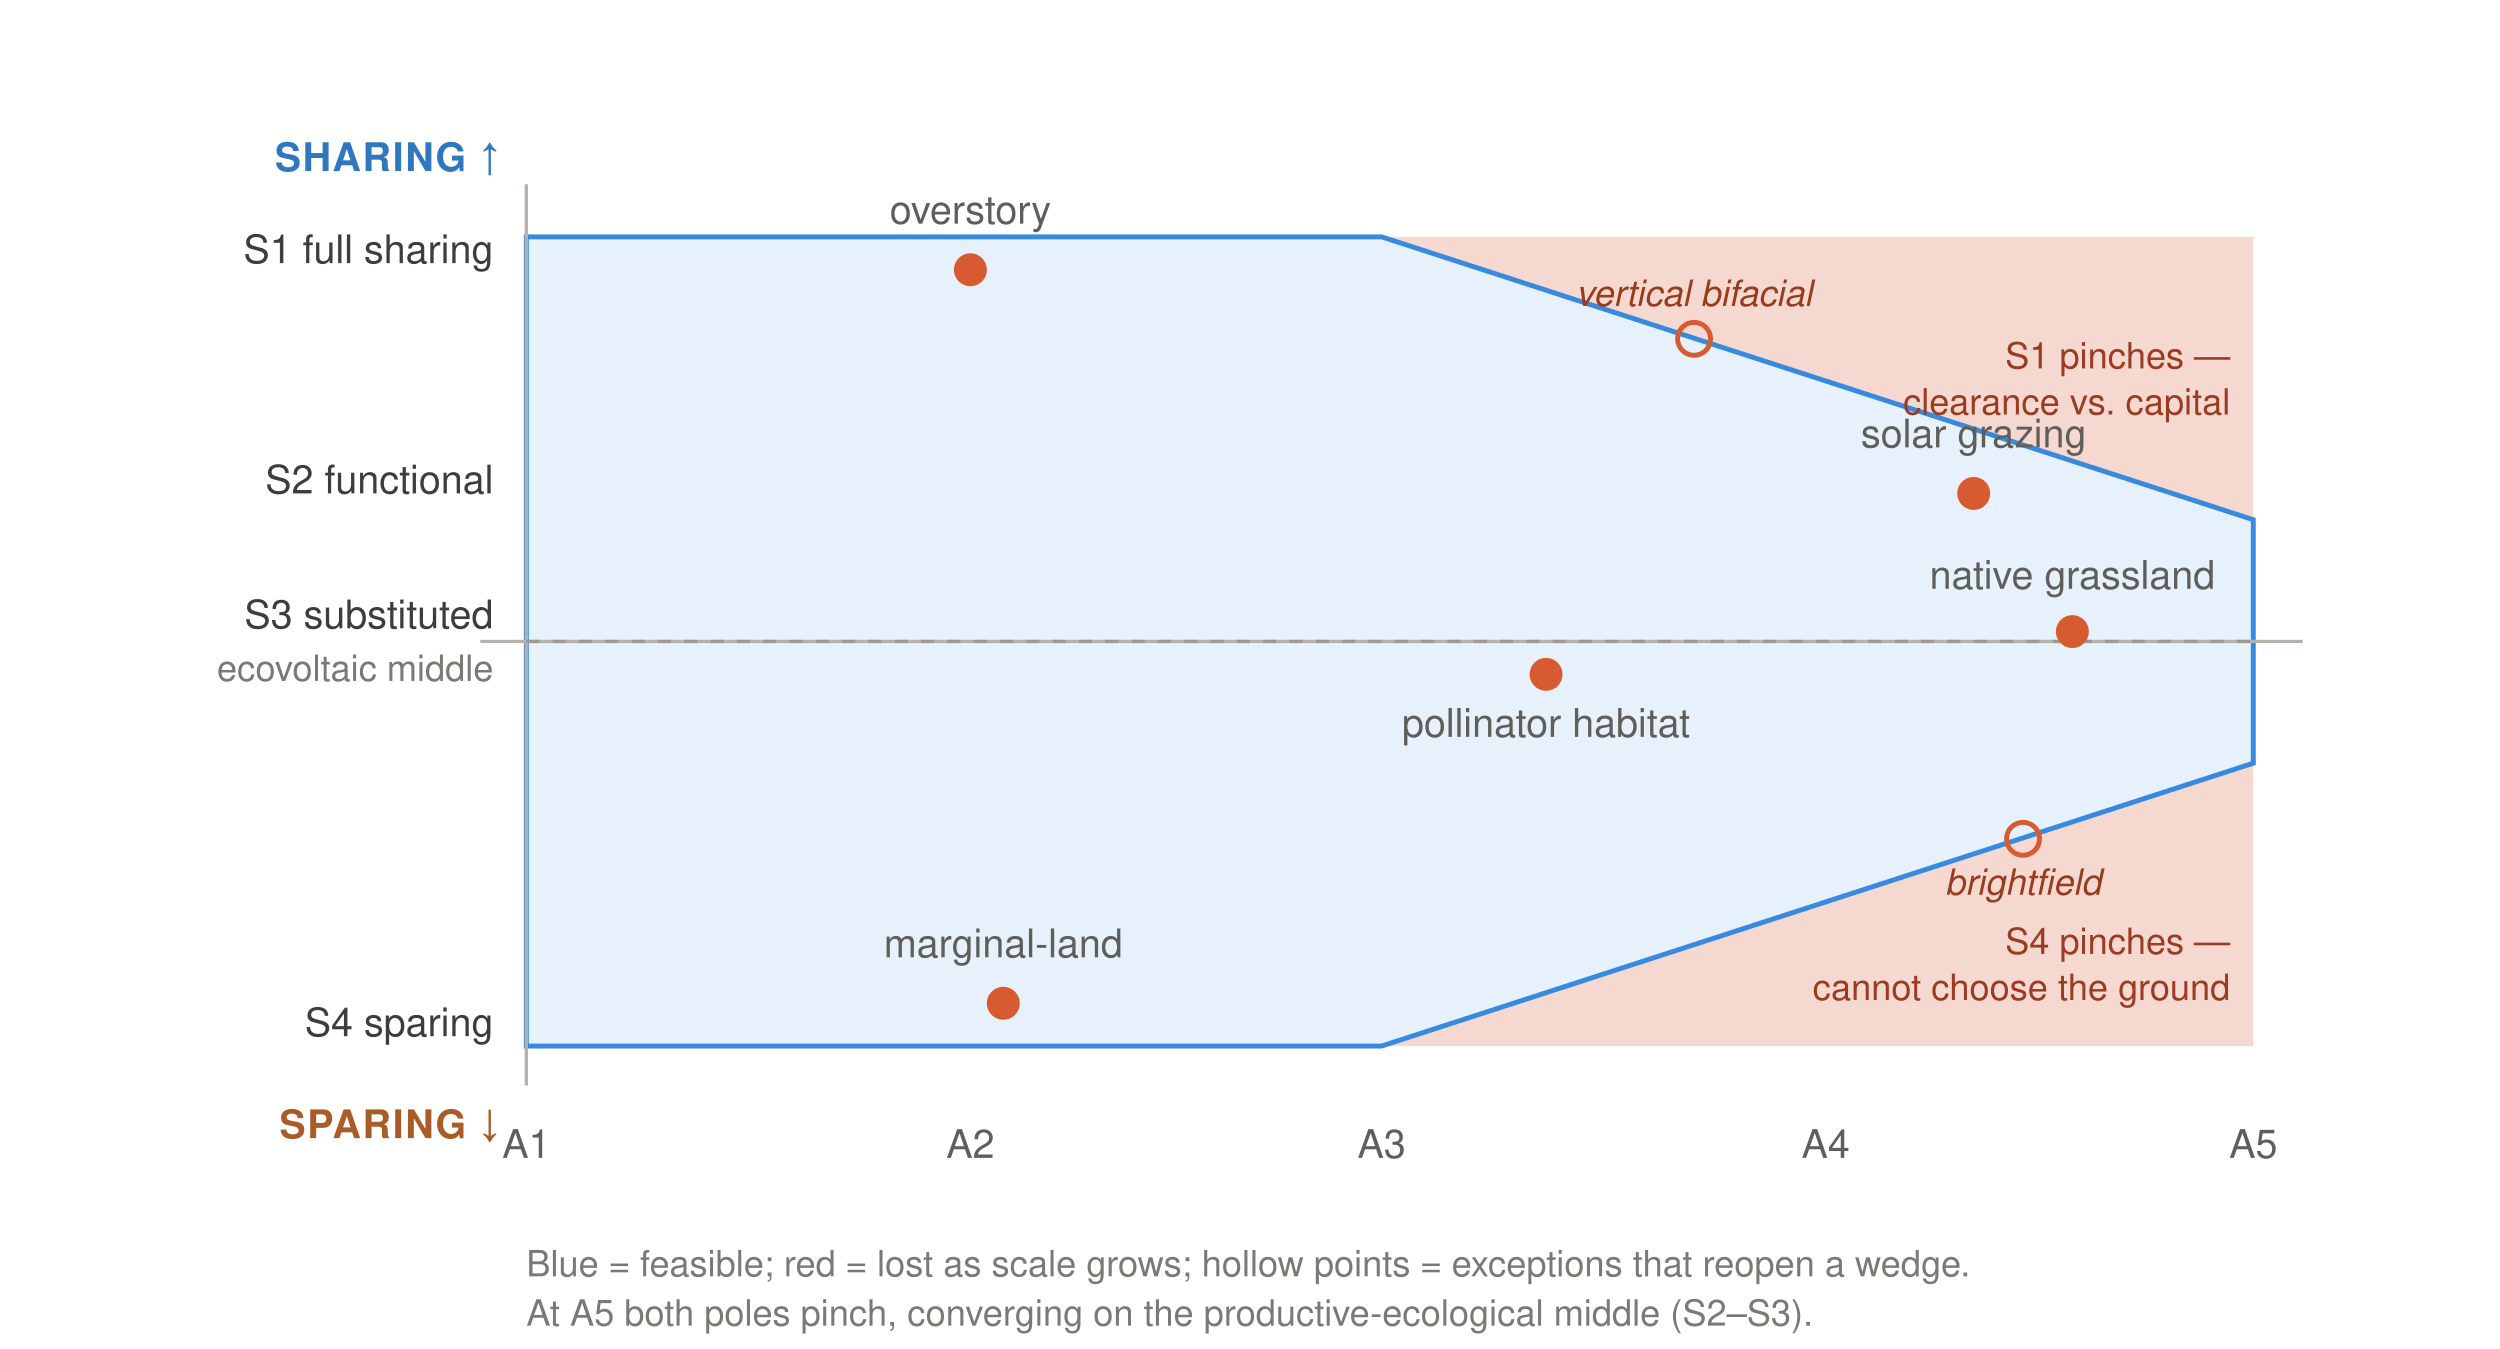
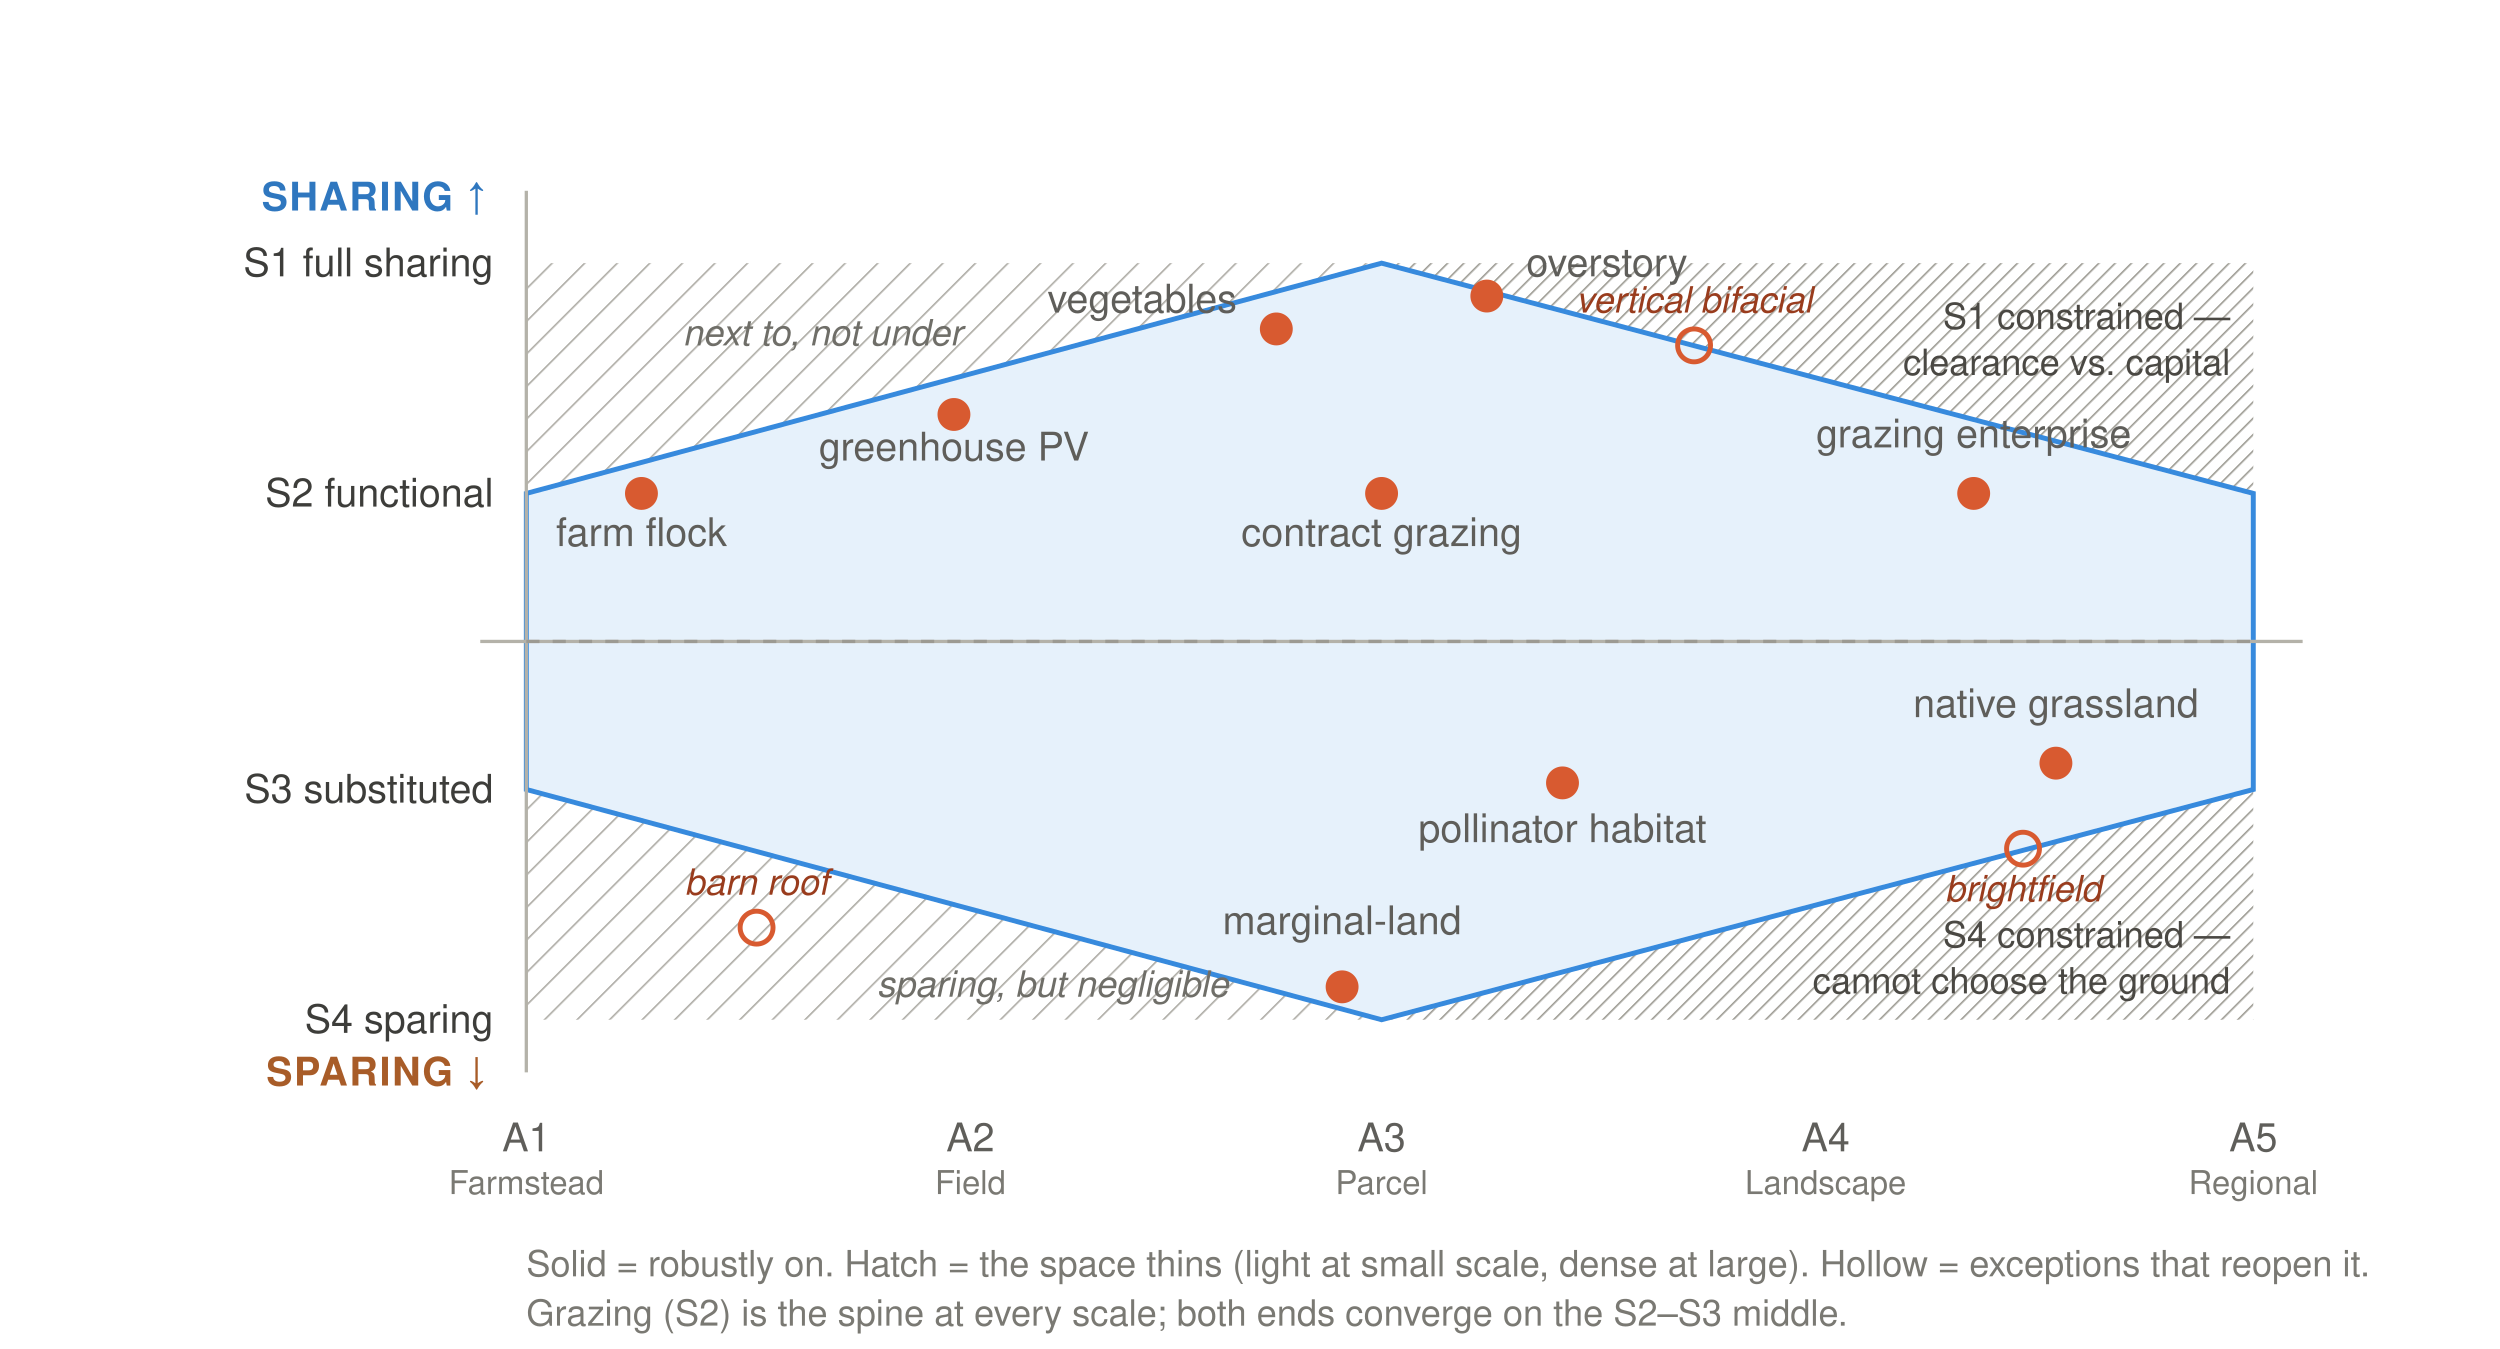
<svg xmlns="http://www.w3.org/2000/svg" width="760" height="410" viewBox="0 0 760 410" role="img">
+   <defs>
+     <pattern id="hatchL" width="7" height="7" patternTransform="rotate(45)" patternUnits="userSpaceOnUse">
+       <line x1="0" y1="0" x2="0" y2="7" stroke="#8f8d84" stroke-width="1" />
+     </pattern>
+     <pattern id="hatchD" width="3.5" height="3.5" patternTransform="rotate(45)" patternUnits="userSpaceOnUse">
+       <line x1="0" y1="0" x2="0" y2="3.5" stroke="#8f8d84" stroke-width="1" />
+     </pattern>
+   </defs>
  <style>
text{font-family:ui-sans-serif,system-ui,-apple-system,"Segoe UI",Helvetica,Arial,sans-serif}
- .ts{font-size:12px;fill:#5f5e5a}
- .rl{font-size:12px;font-weight:500;fill:#3d3d3a}
- .sm{font-size:11px;fill:#7a7973}
- .pr{font-size:11px;fill:#9c3a22}
- .ex{font-size:11px;font-style:italic;fill:#993C1D}
+ .ts{font-size:12px;fill:#5f5e5a}.rl{font-size:12px;font-weight:500;fill:#3d3d3a}
+ .an{font-size:10px;fill:#7a7973}.sm{font-size:11px;fill:#7a7973}
+ .pr{font-size:11px;fill:#4a4843}.ex{font-size:11px;font-style:italic;fill:#993C1D}.gy{font-size:11px;font-style:italic;fill:#6f6e68}
.dir{font-size:12px;font-weight:700;letter-spacing:.04em;fill:#2f77bf}
.dir2{font-size:12px;font-weight:700;letter-spacing:.04em;fill:#a85c28}
- .ax{stroke:#b4b2a9;stroke-width:1}
- .cen{stroke:#9c9a92;stroke-width:1;stroke-dasharray:4 4}
- @media (prefers-color-scheme:dark){
- .ts{fill:#9c9a92}.rl{fill:#c2c0b6}.sm{fill:#8f8e86}.pr{fill:#e0a08f}.ex{fill:#cf8a55}
- .dir{fill:#6aa6e0}.dir2{fill:#cf8a55}
- .ax{stroke:#5f5e5a}.cen{stroke:#6f6e68}}
+ .ax{stroke:#b4b2a9;stroke-width:1}.cen{stroke:#9c9a92;stroke-width:1;stroke-dasharray:4 4}
+ @media (prefers-color-scheme:dark){.ts{fill:#9c9a92}.rl{fill:#c2c0b6}.an{fill:#8f8e86}.sm{fill:#8f8e86}.pr{fill:#c2c0b6}.ex{fill:#cf8a55}.gy{fill:#9c9a92}.dir{fill:#6aa6e0}.dir2{fill:#cf8a55}.ax{stroke:#5f5e5a}.cen{stroke:#6f6e68}}
</style>
-   <polygon points="420,72 685,72 685,158" fill="#F5D9D1" />
-   <polygon points="420,318 685,318 685,232" fill="#F5D9D1" />
-   <polygon points="160,72 420,72 685,158 685,232 420,318 160,318" fill="#E6F1FB" stroke="#378ADD" stroke-width="1.5" />
-   <line class="ax" x1="160" y1="56" x2="160" y2="330" />
+   <polygon points="420,80 685,80 685,150" fill="url(#hatchD)" opacity="0.85" />
+   <polygon points="420,310 685,310 685,240" fill="url(#hatchD)" opacity="0.85" />
+   <polygon points="160,80 420,80 160,150" fill="url(#hatchL)" opacity="0.7" />
+   <polygon points="160,310 420,310 160,240" fill="url(#hatchL)" opacity="0.7" />
+   <polygon points="160,150 420,80 685,150 685,240 420,310 160,240" fill="#E6F1FB" stroke="#378ADD" stroke-width="1.5" />
+   <line class="ax" x1="160" y1="58" x2="160" y2="326" />
  <line class="ax" x1="146" y1="195" x2="700" y2="195" />
  <line class="cen" x1="160" y1="195" x2="685" y2="195" />
-   <text class="dir" x="152" y="52" text-anchor="end">SHARING ↑</text>
-   <text class="dir2" x="152" y="346" text-anchor="end">SPARING ↓</text>
-   <text class="rl" x="150" y="80" text-anchor="end">S1 full sharing</text>
-   <text class="rl" x="150" y="150" text-anchor="end">S2 functional</text>
-   <text class="rl" x="150" y="191" text-anchor="end">S3 substituted</text>
-   <text class="sm" x="150" y="207" text-anchor="end">ecovoltaic middle</text>
-   <text class="rl" x="150" y="315" text-anchor="end">S4 sparing</text>
-   <text class="ts" x="160" y="352" text-anchor="middle">A1</text>
-   <text class="ts" x="295" y="352" text-anchor="middle">A2</text>
-   <text class="ts" x="420" y="352" text-anchor="middle">A3</text>
-   <text class="ts" x="555" y="352" text-anchor="middle">A4</text>
-   <text class="ts" x="685" y="352" text-anchor="middle">A5</text>
-   <circle cx="295" cy="82" r="5" fill="#D85A30" />
-   <text class="ts" x="295" y="68" text-anchor="middle" fill="#993C1D">overstory</text>
+   <text class="dir" x="148" y="64" text-anchor="end">SHARING ↑</text>
+   <text class="dir2" x="148" y="330" text-anchor="end">SPARING ↓</text>
+   <text class="rl" x="150" y="84" text-anchor="end">S1 full sharing</text>
+   <text class="rl" x="150" y="154" text-anchor="end">S2 functional</text>
+   <text class="rl" x="150" y="244" text-anchor="end">S3 substituted</text>
+   <text class="rl" x="150" y="314" text-anchor="end">S4 sparing</text>
+   <text class="ts" x="160" y="350" text-anchor="middle">A1</text>
+   <text class="an" x="160" y="363" text-anchor="middle">Farmstead</text>
+   <text class="ts" x="295" y="350" text-anchor="middle">A2</text>
+   <text class="an" x="295" y="363" text-anchor="middle">Field</text>
+   <text class="ts" x="420" y="350" text-anchor="middle">A3</text>
+   <text class="an" x="420" y="363" text-anchor="middle">Parcel</text>
+   <text class="ts" x="555" y="350" text-anchor="middle">A4</text>
+   <text class="an" x="555" y="363" text-anchor="middle">Landscape</text>
+   <text class="ts" x="685" y="350" text-anchor="middle">A5</text>
+   <text class="an" x="685" y="363" text-anchor="middle">Regional</text>
+   <text class="gy" x="250" y="105" text-anchor="middle">next to, not under</text>
+   <text class="gy" x="320" y="303" text-anchor="middle">sparing, but negligible</text>
+   <circle cx="195" cy="150" r="5" fill="#D85A30" />
+   <text class="ts" x="195" y="166" text-anchor="middle" fill="#993C1D">farm flock</text>
+   <circle cx="420" cy="150" r="5" fill="#D85A30" />
+   <text class="ts" x="420" y="166" text-anchor="middle" fill="#993C1D">contract grazing</text>
  <circle cx="600" cy="150" r="5" fill="#D85A30" />
-   <text class="ts" x="600" y="136" text-anchor="middle" fill="#993C1D">solar grazing</text>
-   <circle cx="470" cy="205" r="5" fill="#D85A30" />
-   <text class="ts" x="470" y="224" text-anchor="middle" fill="#993C1D">pollinator habitat</text>
-   <circle cx="305" cy="305" r="5" fill="#D85A30" />
-   <text class="ts" x="305" y="291" text-anchor="middle" fill="#993C1D">marginal-land</text>
-   <circle cx="630" cy="192" r="5" fill="#D85A30" />
-   <text class="ts" x="630" y="179" text-anchor="middle" fill="#993C1D">native grassland</text>
-   <circle cx="515" cy="103" r="5" fill="none" stroke="#D85A30" stroke-width="1.5" />
-   <text class="ex" x="515" y="93" text-anchor="middle">vertical bifacial</text>
-   <circle cx="615" cy="255" r="5" fill="none" stroke="#D85A30" stroke-width="1.5" />
-   <text class="ex" x="615" y="272" text-anchor="middle">brightfield</text>
-   <text class="pr" x="678" y="112" text-anchor="end">S1 pinches —</text>
-   <text class="pr" x="678" y="126" text-anchor="end">clearance vs. capital</text>
-   <text class="pr" x="678" y="290" text-anchor="end">S4 pinches —</text>
-   <text class="pr" x="678" y="304" text-anchor="end">cannot choose the ground</text>
-   <text class="sm" x="160" y="388">Blue = feasible; red = lost as scale grows; hollow points = exceptions that reopen a wedge.</text>
-   <text class="sm" x="160" y="403">At A5 both poles pinch, converging on the productive-ecological middle (S2–S3).</text>
+   <text class="ts" x="600" y="136" text-anchor="middle" fill="#993C1D">grazing enterprise</text>
+   <circle cx="290" cy="126" r="5" fill="#D85A30" />
+   <text class="ts" x="290" y="140" text-anchor="middle" fill="#993C1D">greenhouse PV</text>
+   <circle cx="388" cy="100" r="5" fill="#D85A30" />
+   <text class="ts" x="376" y="95" text-anchor="end" fill="#993C1D">vegetables</text>
+   <circle cx="452" cy="90" r="5" fill="#D85A30" />
+   <text class="ts" x="464" y="84" text-anchor="start" fill="#993C1D">overstory</text>
+   <circle cx="475" cy="238" r="5" fill="#D85A30" />
+   <text class="ts" x="475" y="256" text-anchor="middle" fill="#993C1D">pollinator habitat</text>
+   <circle cx="625" cy="232" r="5" fill="#D85A30" />
+   <text class="ts" x="625" y="218" text-anchor="middle" fill="#993C1D">native grassland</text>
+   <circle cx="408" cy="300" r="5" fill="#D85A30" />
+   <text class="ts" x="408" y="284" text-anchor="middle" fill="#993C1D">marginal-land</text>
+   <circle cx="230" cy="282" r="5" fill="none" stroke="#D85A30" stroke-width="1.5" />
+   <text class="ex" x="230" y="272" text-anchor="middle">barn roof</text>
+   <circle cx="515" cy="105" r="5" fill="none" stroke="#D85A30" stroke-width="1.5" />
+   <text class="ex" x="515" y="95" text-anchor="middle">vertical bifacial</text>
+   <circle cx="615" cy="258" r="5" fill="none" stroke="#D85A30" stroke-width="1.5" />
+   <text class="ex" x="615" y="274" text-anchor="middle">brightfield</text>
+   <text class="pr" x="678" y="100" text-anchor="end">S1 constrained —</text>
+   <text class="pr" x="678" y="114" text-anchor="end">clearance vs. capital</text>
+   <text class="pr" x="678" y="288" text-anchor="end">S4 constrained —</text>
+   <text class="pr" x="678" y="302" text-anchor="end">cannot choose the ground</text>
+   <text class="sm" x="160" y="388">Solid = robustly on. Hatch = the space thins (light at small scale, dense at large). Hollow = exceptions that reopen it.</text>
+   <text class="sm" x="160" y="403">Grazing (S2) is the spine at every scale; both ends converge on the S2–S3 middle.</text>
</svg>
